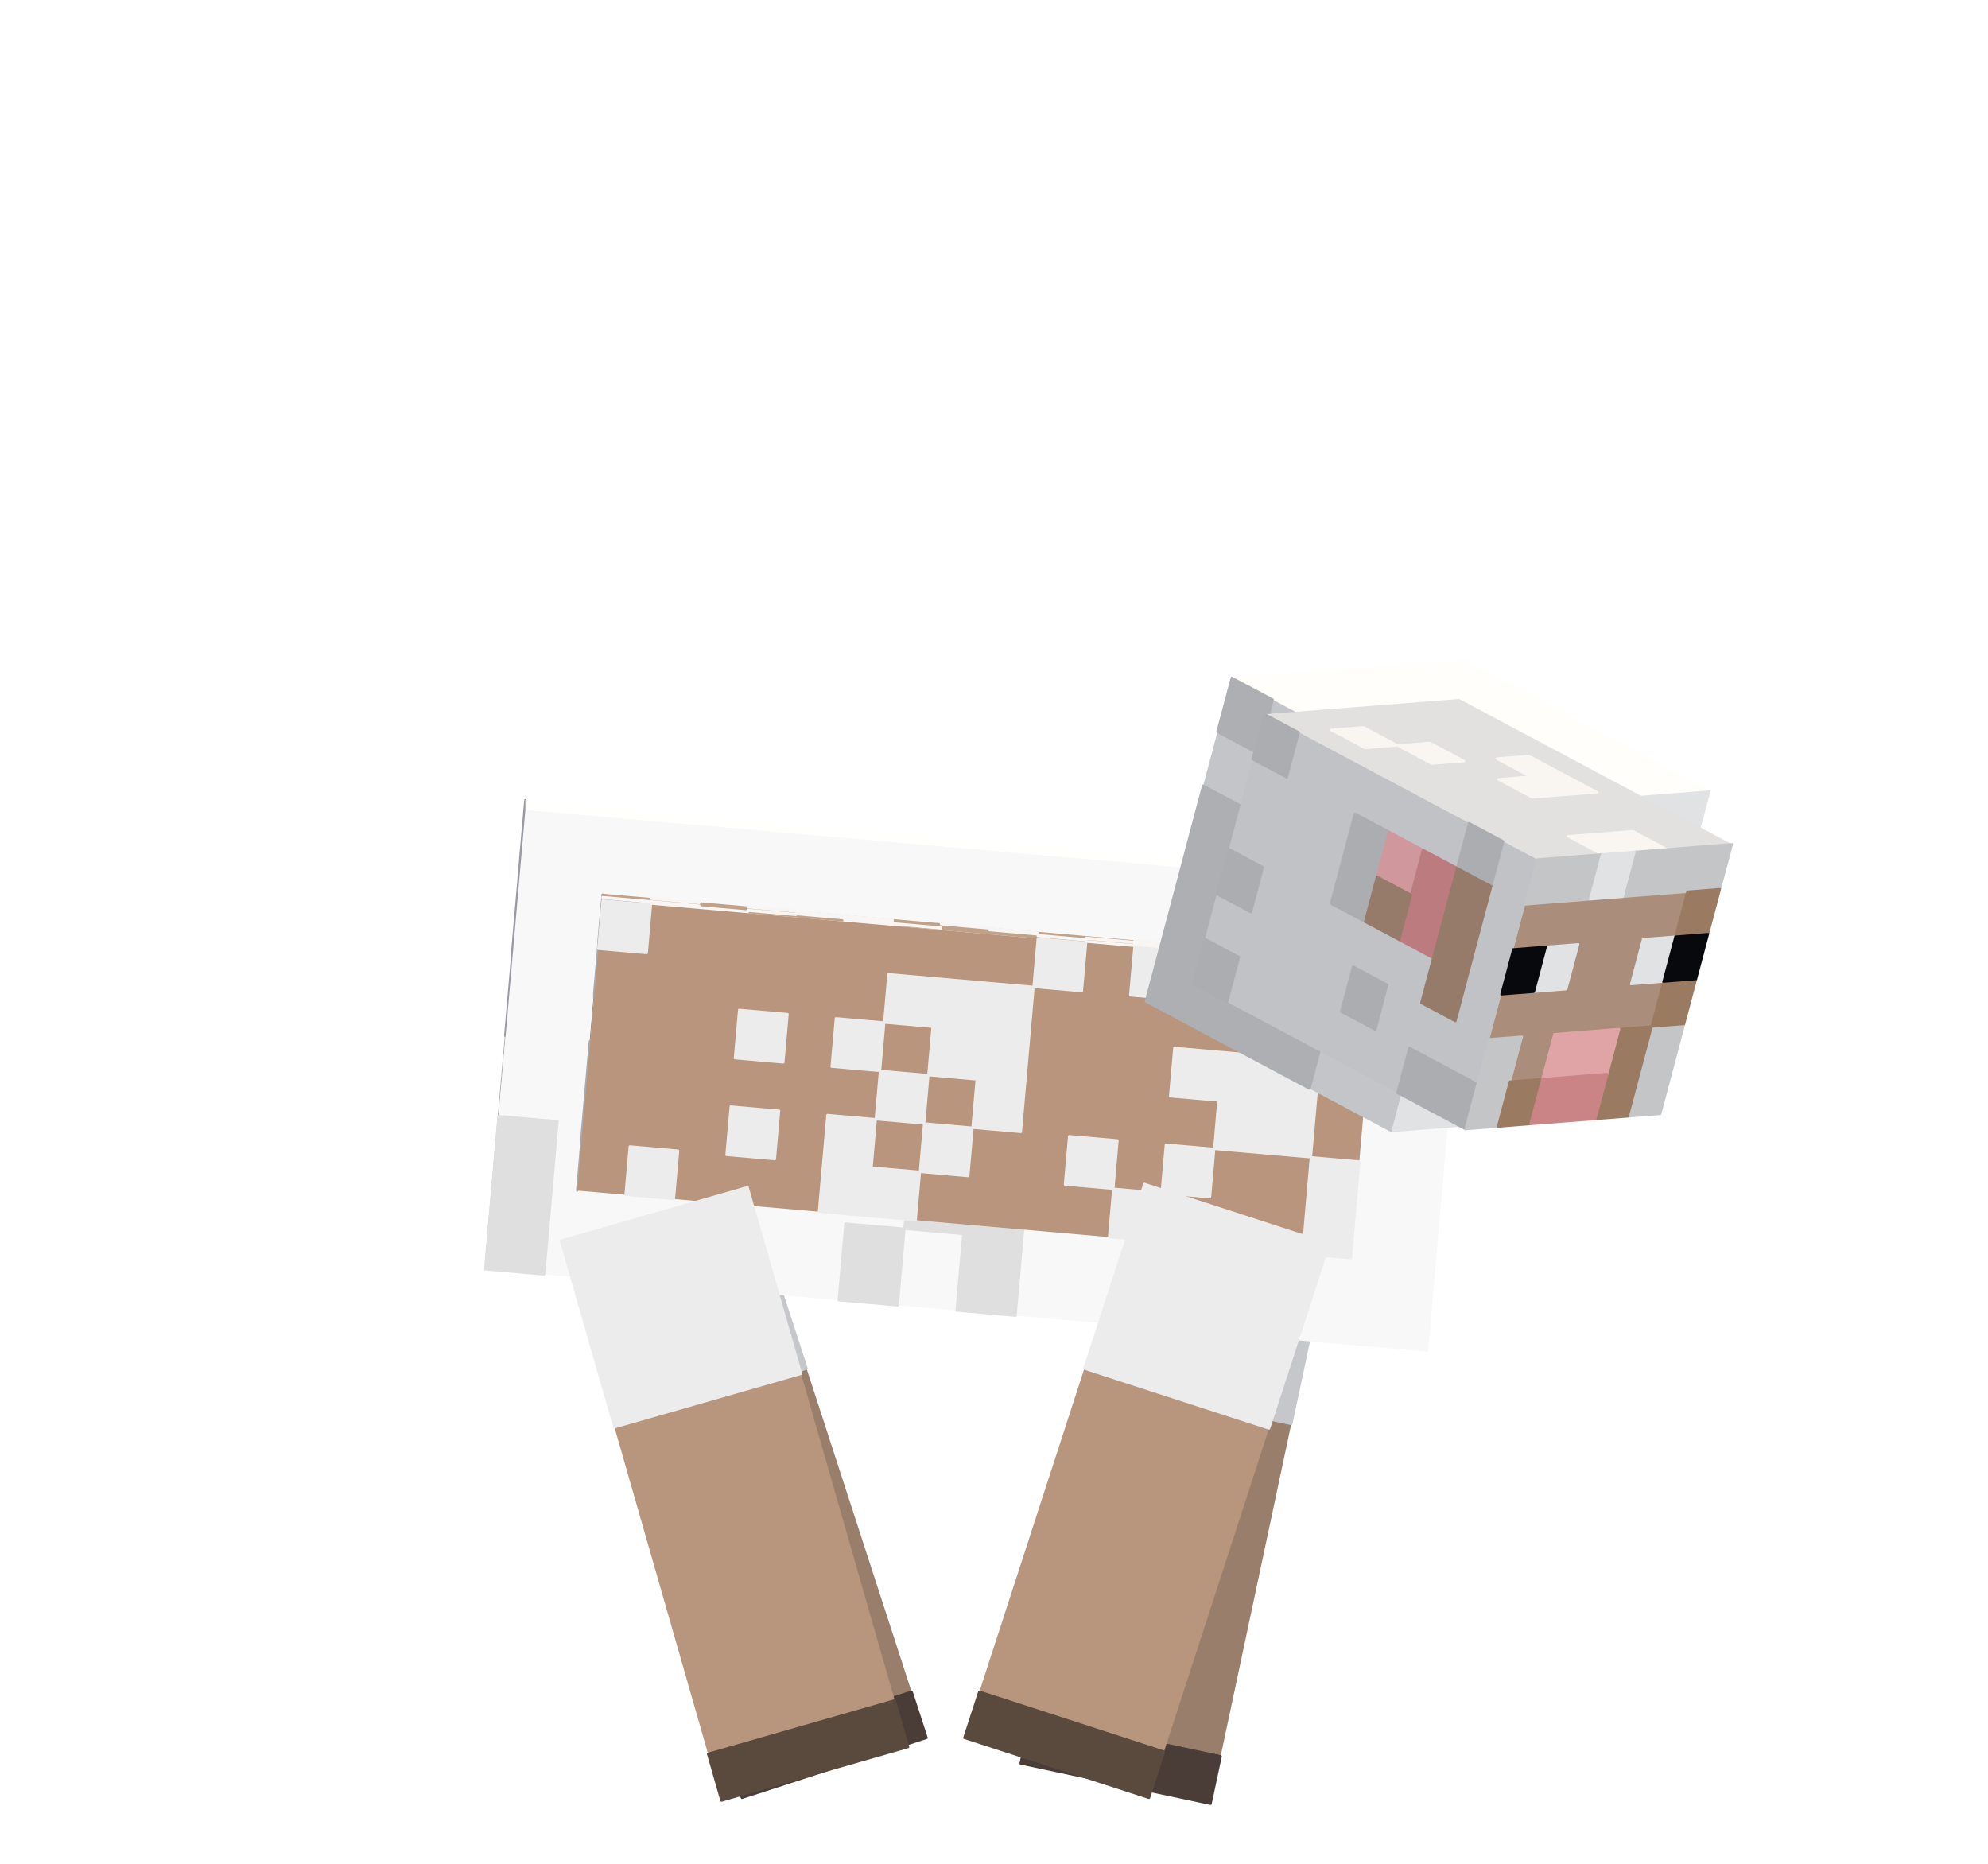
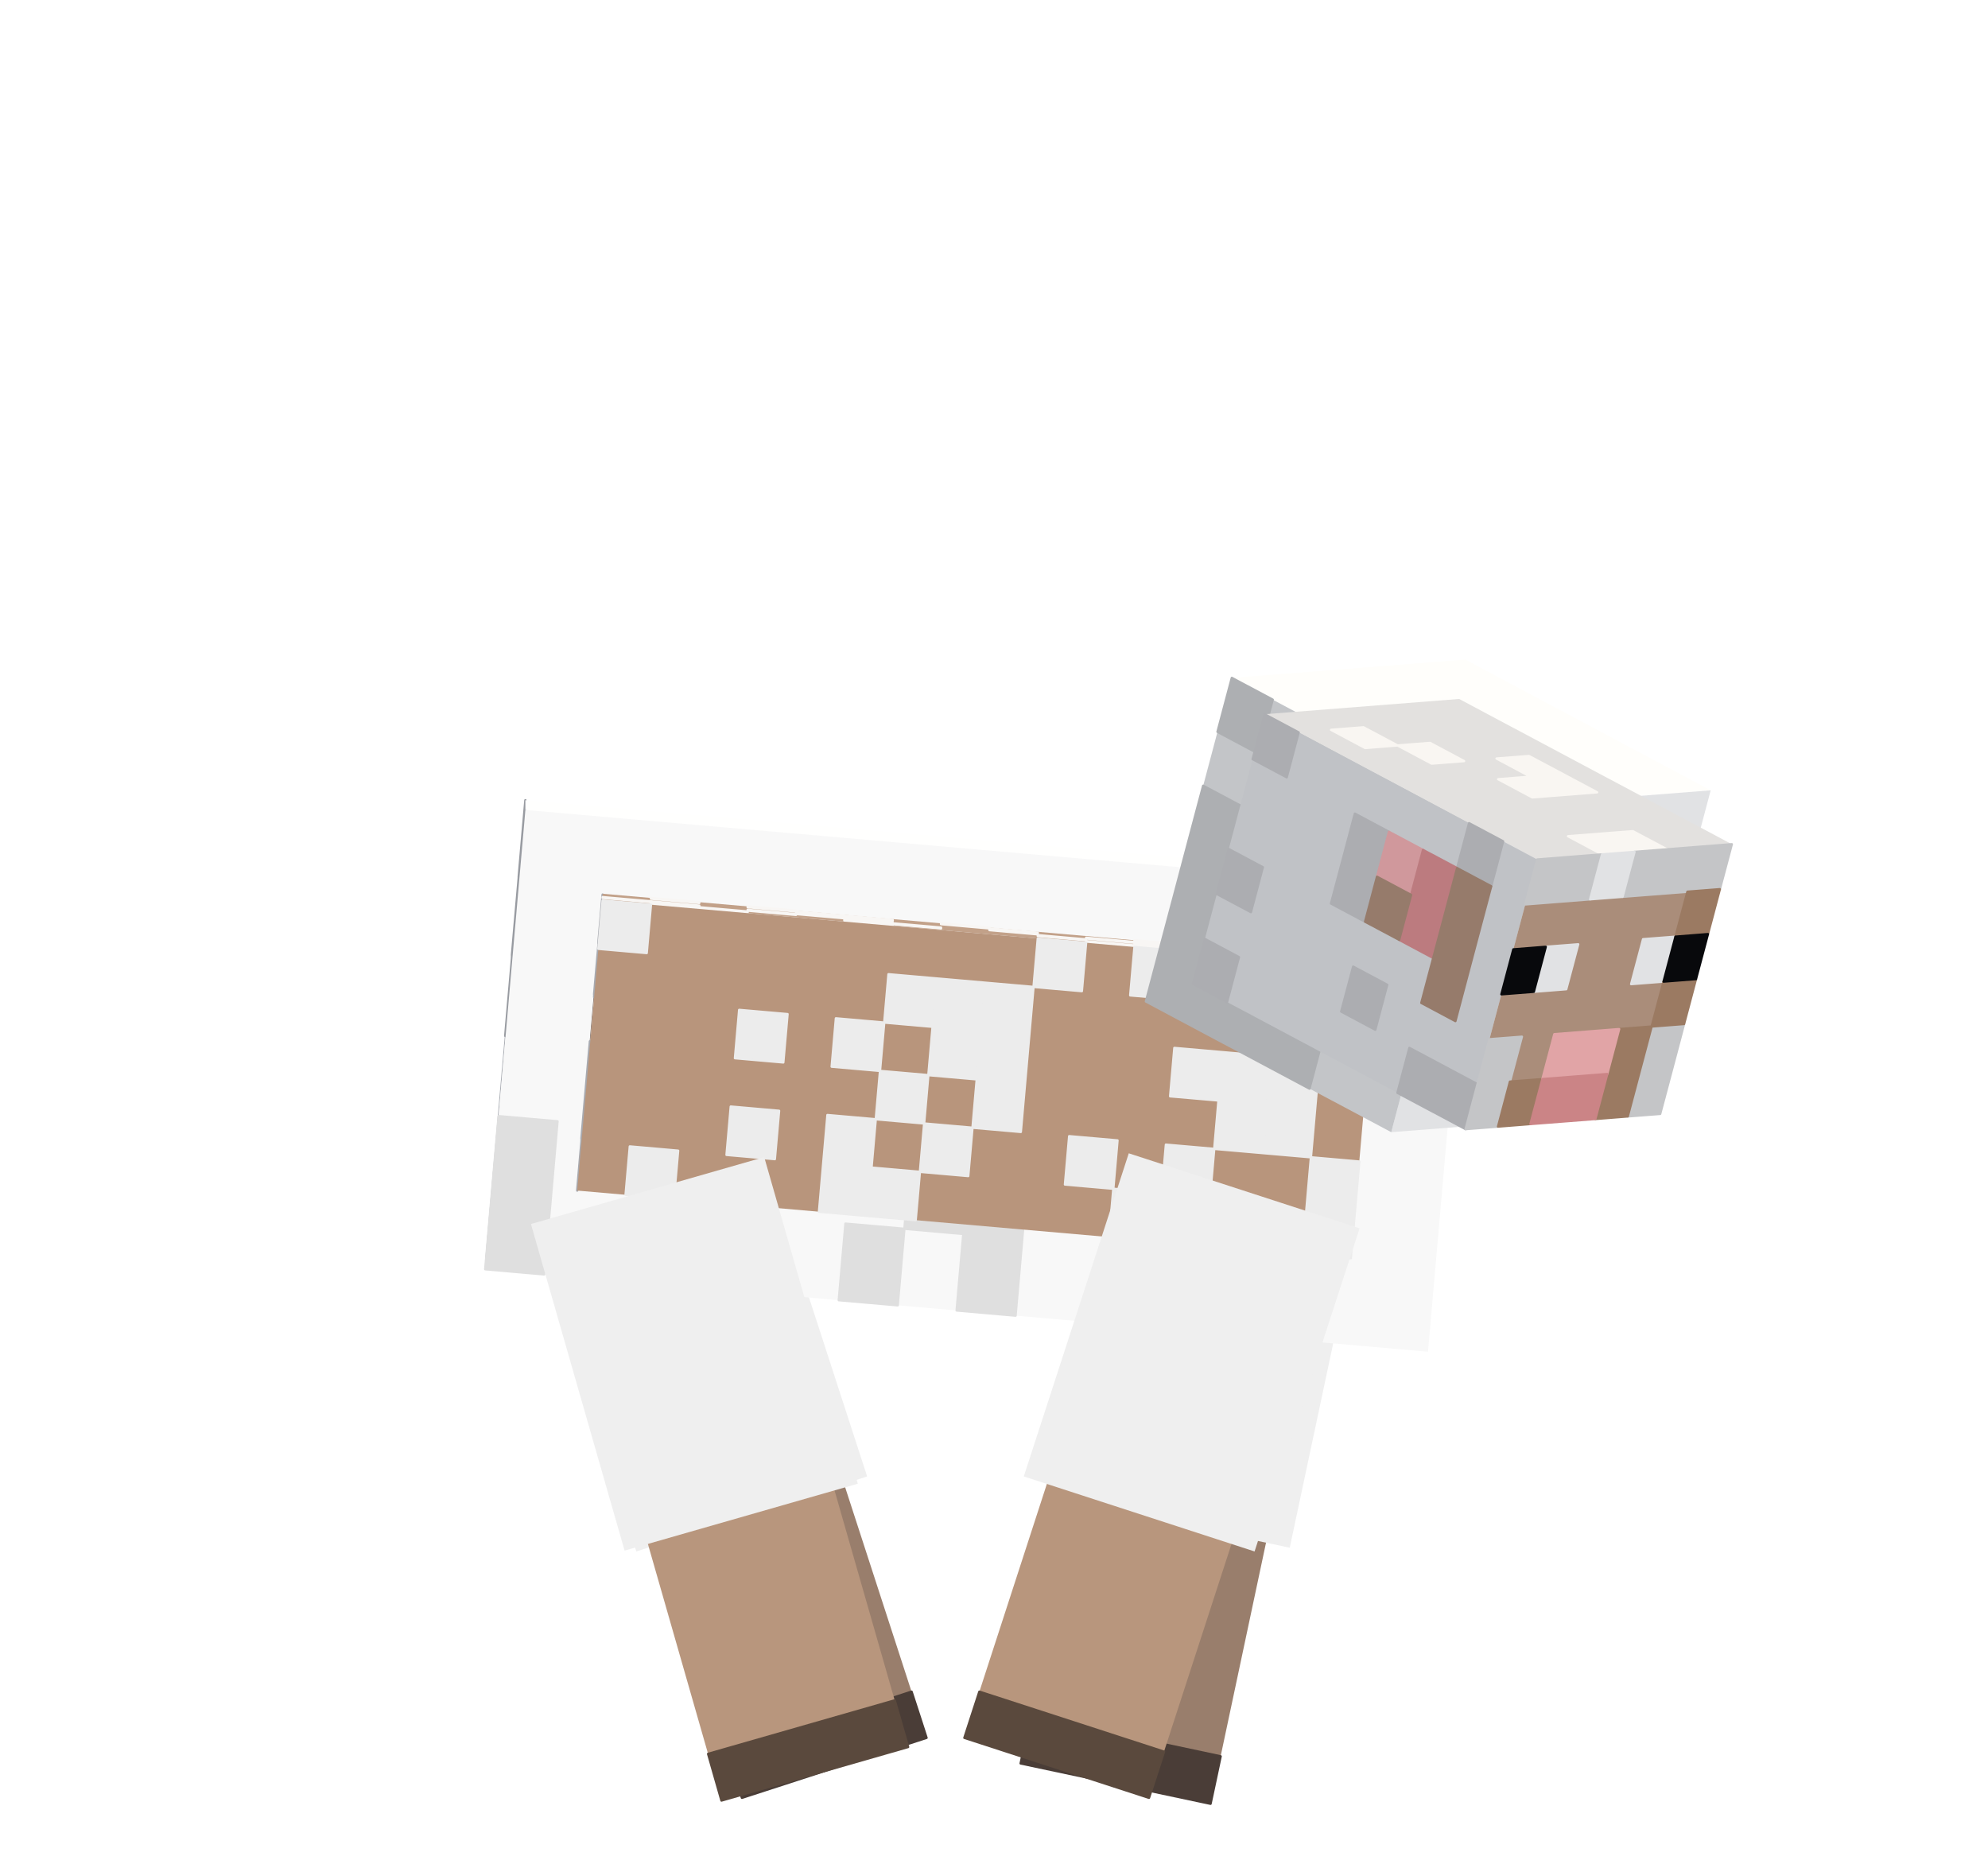
<svg xmlns="http://www.w3.org/2000/svg" viewBox="0 0 512 480" width="512" height="480" role="img" aria-labelledby="rest-4-title">
  <g id="sheep">
    <g id="leg-front-left" aria-label="Front left leg">
      <g class="face" data-face="nx">
        <path fill="#997e6c" d="M294.05 307.43L342.95 317.82L311.77 464.54L262.86 454.15Z" />
        <path fill="#c5c7ca" stroke="#c5c7ca" stroke-width=".6" stroke-linejoin="round" d="M294.05 307.43L342.95 317.82L340.35 330.05L291.45 319.65ZM291.45 319.65L340.35 330.05L337.76 342.28L288.85 331.88ZM288.85 331.88L337.76 342.28L335.16 354.5L286.25 344.11ZM286.25 344.11L335.16 354.5L332.56 366.73L283.65 356.33Z" />
        <path fill="#4a3d37" stroke="#4a3d37" stroke-width=".6" stroke-linejoin="round" d="M265.46 441.92L314.37 452.32L311.77 464.54L262.86 454.15Z" />
      </g>
    </g>
    <g id="leg-hind-left" aria-label="Hind left leg">
      <g class="face" data-face="nx">
        <path fill="#997e6c" d="M144.72 320.35L192.28 304.9L238.63 447.56L191.08 463.01Z" />
        <path fill="#c5c7ca" stroke="#c5c7ca" stroke-width=".6" stroke-linejoin="round" d="M144.72 320.35L192.28 304.9L196.14 316.79L148.59 332.24ZM148.59 332.24L196.14 316.79L200 328.68L152.45 344.13ZM152.45 344.13L200 328.68L203.86 340.56L156.31 356.02ZM156.31 356.02L203.86 340.56L207.73 352.45L160.17 367.9Z" />
        <path fill="#4a3d37" stroke="#4a3d37" stroke-width=".6" stroke-linejoin="round" d="M187.21 451.12L234.77 435.67L238.63 447.56L191.08 463.01Z" />
+       </g>
+     </g>
+     <g id="wool-front-left" aria-label="Wool front left">
+       <g class="face" data-face="nx">
+         <path fill="#efefef" d="M289.23 300.01L350.37 313.01L332.17 398.6L271.04 385.6Z" />
+       </g>
+     </g>
+     <g id="wool-hind-left" aria-label="Wool hind left">
+       <g class="face" data-face="nx">
+         <path fill="#efefef" d="M136.85 316.34L196.29 297.02L223.33 380.24L163.89 399.56Z" />
      </g>
    </g>
    <g id="wool-body" aria-label="Wool body">
      <g class="face" data-face="bottom">
        <path fill="#adb0b6" d="M124.96 326.88L124.96 324.37L135.31 206.09L135.31 208.6Z" />
        <path fill="#989ba1" stroke="#989ba1" stroke-width=".6" stroke-linejoin="round" d="M130.14 266.8L130.14 266.49L131.86 246.77L131.86 247.09ZM131.86 247.71L131.86 247.4L133.59 227.69L133.59 228ZM131.86 247.09L131.86 246.46L133.59 226.74L133.59 227.37ZM131.86 246.14L131.86 245.83L133.59 226.12L133.59 226.43ZM133.59 228.31L133.59 225.8L135.31 206.09L135.31 208.6Z" />
      </g>
      <g class="face" data-face="back">
        <path fill="#fffffe" d="M378.13 227.33L378.13 229.84L135.31 208.6L135.31 206.09Z" />
      </g>
      <g class="face" data-face="nx">
        <path fill="#f8f8f8" d="M378.13 229.84L367.78 348.12L124.96 326.88L135.31 208.6Z" />
        <path fill="#dfdfdf" stroke="#dfdfdf" stroke-width=".6" stroke-linejoin="round" d="M265 299.4L261.55 338.83L246.37 337.5L249.82 298.07ZM249.82 298.07L248.1 317.79L232.92 316.46L234.65 296.75ZM232.92 316.46L231.2 336.17L216.02 334.85L217.74 315.13ZM143.59 288.78L140.14 328.21L124.96 326.88L128.41 287.45Z" />
      </g>
    </g>
    <g id="body" aria-label="Body">
      <g class="face" data-face="bottom">
        <path fill="#7d695f" d="M148.66 306.62L148.66 304.87L155.2 230.17L155.2 231.91Z" />
        <path fill="#a8aab0" stroke="#a8aab0" stroke-width=".6" stroke-linejoin="round" d="M148.66 306.62L148.66 306.4L149.75 293.95L149.75 294.17ZM149.75 294.17L149.75 293.73L150.84 281.28L150.84 281.71ZM149.75 293.29L149.75 293.07L150.84 280.62L150.84 280.84ZM150.84 280.84L150.84 280.62L151.93 268.17L151.93 268.39ZM153.02 256.81L153.02 256.6L154.11 244.14L154.11 244.36ZM153.02 256.16L153.02 255.94L154.11 243.49L154.11 243.71ZM154.11 243.93L154.11 243.71L155.2 231.26L155.2 231.48ZM154.11 243.05L154.11 242.84L155.2 230.39L155.2 230.6Z" />
      </g>
      <g class="face" data-face="back">
        <path fill="#c2a189" d="M354.43 247.6L354.43 249.34L155.2 231.91L155.2 230.17Z" />
        <path fill="#f8f6f4" stroke="#f8f6f4" stroke-width=".6" stroke-linejoin="round" d="M341.98 247.38L341.98 247.82L329.53 246.73L329.53 246.29ZM329.53 246.73L329.53 246.94L317.08 245.85L317.08 245.64ZM317.08 244.98L317.08 245.2L304.63 244.11L304.63 243.89ZM304.63 243.24L304.63 243.46L292.17 242.37L292.17 242.15ZM304.63 243.89L304.63 244.33L292.17 243.24L292.17 242.8ZM304.63 244.55L304.63 244.98L292.17 243.89L292.17 243.46ZM292.17 242.59L292.17 242.8L279.72 241.71L279.72 241.5ZM292.17 243.46L292.17 243.68L279.72 242.59L279.72 242.37ZM279.72 241.93L279.72 242.15L267.27 241.06L267.27 240.84ZM267.27 240.19L267.27 240.63L254.82 239.54L254.82 239.1ZM254.82 238.88L254.82 239.1L242.36 238.01L242.36 237.79ZM242.36 238.88L242.36 239.1L229.91 238.01L229.91 237.79ZM229.91 236.92L229.91 237.14L217.46 236.05L217.46 235.83ZM229.91 237.58L229.91 238.23L217.46 237.14L217.46 236.49ZM217.46 235.83L217.46 236.05L205.01 234.96L205.01 234.74ZM217.46 236.27L217.46 236.49L205.01 235.4L205.01 235.18ZM205.01 234.52L205.01 234.74L192.55 233.65L192.55 233.44ZM205.01 235.4L205.01 235.62L192.55 234.53L192.55 234.31ZM192.55 234.74L192.55 234.96L180.1 233.87L180.1 233.65ZM180.1 232.35L180.1 232.56L167.65 231.47L167.65 231.26ZM180.1 233.22L180.1 233.44L167.65 232.35L167.65 232.13ZM180.1 233.65L180.1 234.09L167.65 233L167.65 232.57ZM167.65 232.13L167.65 232.35L155.2 231.26L155.2 231.04Z" />
      </g>
      <g class="face" data-face="nx">
        <path fill="#b8957c" d="M354.43 249.34L347.9 324.04L148.66 306.62L155.2 231.91Z" />
        <path fill="#ececec" stroke="#ececec" stroke-width=".6" stroke-linejoin="round" d="M353.35 261.79L352.26 274.24L339.8 273.15L340.89 260.7ZM350.08 299.14L347.9 324.04L335.45 322.95L337.62 298.05ZM339.8 273.15L337.62 298.05L325.17 296.96L327.35 272.06ZM329.53 247.16L328.44 259.61L315.99 258.52L317.08 246.07ZM327.35 272.06L325.17 296.96L312.72 295.88L314.9 270.97ZM314.9 270.97L313.81 283.42L301.36 282.34L302.45 269.88ZM312.72 295.88L311.63 308.33L299.18 307.24L300.27 294.79ZM304.63 244.98L303.54 257.43L291.08 256.35L292.17 243.89ZM299.18 307.24L298.09 319.69L285.64 318.6L286.73 306.15ZM287.81 293.7L286.73 306.15L274.27 305.06L275.36 292.61ZM279.72 242.81L278.63 255.26L266.18 254.17L267.27 241.72ZM266.18 254.17L262.91 291.52L250.46 290.43L253.73 253.08ZM253.73 253.08L251.55 277.98L239.09 276.89L241.27 251.99ZM250.46 290.43L249.37 302.88L236.92 301.79L238.01 289.34ZM241.27 251.99L240.18 264.44L227.73 263.35L228.82 250.9ZM239.09 276.89L238.01 289.34L225.55 288.25L226.64 275.8ZM236.92 301.79L235.83 314.24L223.37 313.15L224.46 300.7ZM227.73 263.35L226.64 275.8L214.19 274.71L215.28 262.26ZM225.55 288.25L223.37 313.15L210.92 312.06L213.1 287.16ZM202.83 261.17L201.74 273.62L189.28 272.53L190.37 260.08ZM200.65 286.07L199.56 298.52L187.11 297.43L188.2 284.98ZM174.65 296.34L173.56 308.79L161.11 307.7L162.2 295.25ZM167.65 233L166.56 245.45L154.11 244.36L155.2 231.91Z" />
      </g>
    </g>
    <g id="wool-head" aria-label="Wool head">
      <g class="face" data-face="top">
        <path fill="#fffefb" d="M317.25 174.58L377.39 169.87L440.58 203.54L380.44 208.25Z" />
      </g>
      <g class="face" data-face="front">
        <path fill="#e1e2e4" d="M380.44 208.25L440.58 203.54L418.45 286.87L358.31 291.58Z" />
      </g>
      <g class="face" data-face="nx">
        <path fill="#c3c5c8" d="M317.25 174.58L380.44 208.25L358.31 291.58L295.12 257.91Z" />
        <path fill="#adafb2" stroke="#adafb2" stroke-width=".6" stroke-linejoin="round" d="M317.25 174.58L327.78 180.19L324.09 194.08L313.56 188.47ZM309.87 202.36L320.41 207.97L316.72 221.86L306.18 216.25ZM306.18 216.25L316.72 221.86L313.03 235.75L302.5 230.14ZM302.5 230.14L313.03 235.75L309.34 249.64L298.81 244.03ZM298.81 244.03L340.94 266.47L337.25 280.36L295.12 257.91Z" />
      </g>
    </g>
    <g id="head" aria-label="Head">
      <g class="face" data-face="top">
        <path fill="#e3e1df" d="M325.68 183.94L375.8 180.01L446.02 217.42L395.9 221.35Z" />
        <path fill="#f9f6f2" stroke="#f9f6f2" stroke-width=".6" stroke-linejoin="round" d="M342.81 187.96L351.17 187.31L359.94 191.98L351.59 192.64ZM359.94 191.98L368.3 191.33L377.07 196.01L368.72 196.66ZM385.43 195.35L393.78 194.7L402.55 199.37L394.2 200.03ZM385.85 200.68L402.55 199.37L411.33 204.05L394.63 205.36ZM403.83 215.36L420.53 214.06L429.31 218.73L412.6 220.04Z" />
      </g>
      <g class="face" data-face="nx">
        <path fill="#c0c2c6" d="M325.68 183.94L395.9 221.35L377.46 290.79L307.24 253.38Z" />
        <path fill="#acadb1" stroke="#acadb1" stroke-width=".6" stroke-linejoin="round" d="M325.68 183.94L334.46 188.62L331.39 200.19L322.61 195.51ZM378.35 212L387.12 216.67L384.05 228.25L375.27 223.57ZM348.94 209.54L357.72 214.22L354.64 225.79L345.87 221.12ZM345.87 221.12L354.64 225.79L351.57 237.37L342.79 232.69ZM316.46 218.66L325.24 223.34L322.17 234.91L313.39 230.24ZM348.5 248.94L357.27 253.62L354.2 265.19L345.42 260.51ZM310.31 241.81L319.09 246.49L316.02 258.06L307.24 253.38ZM362.98 269.87L380.53 279.22L377.46 290.79L359.9 281.44Z" />
        <path fill="#d0989c" stroke="#d0989c" stroke-width=".6" stroke-linejoin="round" d="M357.72 214.22L366.49 218.89L363.42 230.47L354.64 225.79Z" />
        <path fill="#bc7b7f" stroke="#bc7b7f" stroke-width=".6" stroke-linejoin="round" d="M366.49 218.89L375.27 223.57L372.2 235.14L363.42 230.47ZM363.42 230.47L372.2 235.14L369.12 246.72L360.35 242.04Z" />
        <path fill="#967b6b" stroke="#967b6b" stroke-width=".6" stroke-linejoin="round" d="M375.27 223.57L384.05 228.25L380.97 239.82L372.2 235.14ZM354.64 225.79L363.42 230.47L360.35 242.04L351.57 237.37ZM372.2 235.14L380.97 239.82L377.9 251.39L369.12 246.72ZM369.12 246.72L377.9 251.39L374.83 262.97L366.05 258.29Z" />
      </g>
      <g class="face" data-face="front">
        <path fill="#aa8d7a" d="M395.9 221.35L446.02 217.42L427.57 286.87L377.46 290.79Z" />
        <path fill="#c4c5c7" stroke="#c4c5c7" stroke-width=".6" stroke-linejoin="round" d="M395.9 221.35L412.6 220.04L409.53 231.61L392.83 232.92ZM420.96 219.39L446.02 217.42L442.94 229L417.88 230.96ZM383.6 267.64L391.96 266.99L388.88 278.56L380.53 279.22ZM425.37 264.37L433.72 263.72L430.65 275.29L422.29 275.95ZM380.53 279.22L388.88 278.56L385.81 290.14L377.46 290.79ZM422.29 275.95L430.65 275.29L427.57 286.87L419.22 287.52Z" />
        <path fill="#e1e2e4" stroke="#e1e2e4" stroke-width=".6" stroke-linejoin="round" d="M412.6 220.04L420.96 219.39L417.88 230.96L409.53 231.61ZM398.1 243.84L406.46 243.19L403.38 254.76L395.03 255.42ZM423.16 241.88L431.51 241.23L428.44 252.8L420.09 253.45Z" />
        <path fill="#9b7a62" stroke="#9b7a62" stroke-width=".6" stroke-linejoin="round" d="M434.59 229.65L442.94 229L439.87 240.57L431.51 241.23ZM428.44 252.8L436.79 252.15L433.72 263.72L425.37 264.37ZM417.01 265.03L425.37 264.37L422.29 275.95L413.94 276.6ZM388.88 278.56L397.23 277.91L394.16 289.48L385.81 290.14ZM413.94 276.6L422.29 275.95L419.22 287.52L410.87 288.18Z" />
        <path fill="#08090c" stroke="#08090c" stroke-width=".6" stroke-linejoin="round" d="M389.75 244.5L398.1 243.84L395.03 255.42L386.68 256.07ZM431.51 241.23L439.87 240.57L436.79 252.15L428.44 252.8Z" />
        <path fill="#e1a4a6" stroke="#e1a4a6" stroke-width=".6" stroke-linejoin="round" d="M400.31 266.34L417.01 265.03L413.94 276.6L397.23 277.91Z" />
        <path fill="#cb8486" stroke="#cb8486" stroke-width=".6" stroke-linejoin="round" d="M397.23 277.91L413.94 276.6L410.87 288.18L394.16 289.48Z" />
      </g>
    </g>
    <g id="leg-front-right" aria-label="Front right leg">
      <g class="face" data-face="nx">
        <path fill="#b8967d" d="M294.72 304.9L342.28 320.35L295.92 463.01L248.37 447.56Z" />
        <path fill="#ececec" stroke="#ececec" stroke-width=".6" stroke-linejoin="round" d="M294.72 304.9L342.28 320.35L338.41 332.24L290.86 316.79ZM290.86 316.79L338.41 332.24L334.55 344.13L287 328.68ZM287 328.68L334.55 344.13L330.69 356.02L283.14 340.56ZM283.14 340.56L330.69 356.02L326.83 367.9L279.27 352.45Z" />
        <path fill="#5a493d" stroke="#5a493d" stroke-width=".6" stroke-linejoin="round" d="M252.23 435.67L299.79 451.12L295.92 463.01L248.37 447.56Z" />
      </g>
    </g>
    <g id="leg-hind-right" aria-label="Hind right leg">
      <g class="face" data-face="nx">
        <path fill="#b8967d" d="M144.47 319.52L192.53 305.73L233.88 449.92L185.81 463.71Z" />
        <path fill="#ececec" stroke="#ececec" stroke-width=".6" stroke-linejoin="round" d="M144.47 319.52L192.53 305.73L195.98 317.75L147.91 331.53ZM147.91 331.53L195.98 317.75L199.42 329.77L151.36 343.55ZM151.36 343.55L199.42 329.77L202.87 341.78L154.8 355.56ZM154.8 355.56L202.87 341.78L206.31 353.8L158.25 367.58Z" />
        <path fill="#5a493d" stroke="#5a493d" stroke-width=".6" stroke-linejoin="round" d="M182.37 451.69L230.43 437.91L233.88 449.92L185.81 463.71Z" />
      </g>
    </g>
+     <g id="wool-front-right" aria-label="Wool front right">
+       <g class="face" data-face="nx">
+         <path fill="#efefef" d="M290.71 297.02L350.15 316.34L323.11 399.56L263.67 380.24Z" />
+       </g>
+     </g>
+     <g id="wool-hind-right" aria-label="Wool hind right">
+       <g class="face" data-face="nx">
+         <path fill="#efefef" d="M136.74 315.23L196.82 298L220.93 382.11L160.86 399.34Z" />
+       </g>
+     </g>
  </g>
</svg>
